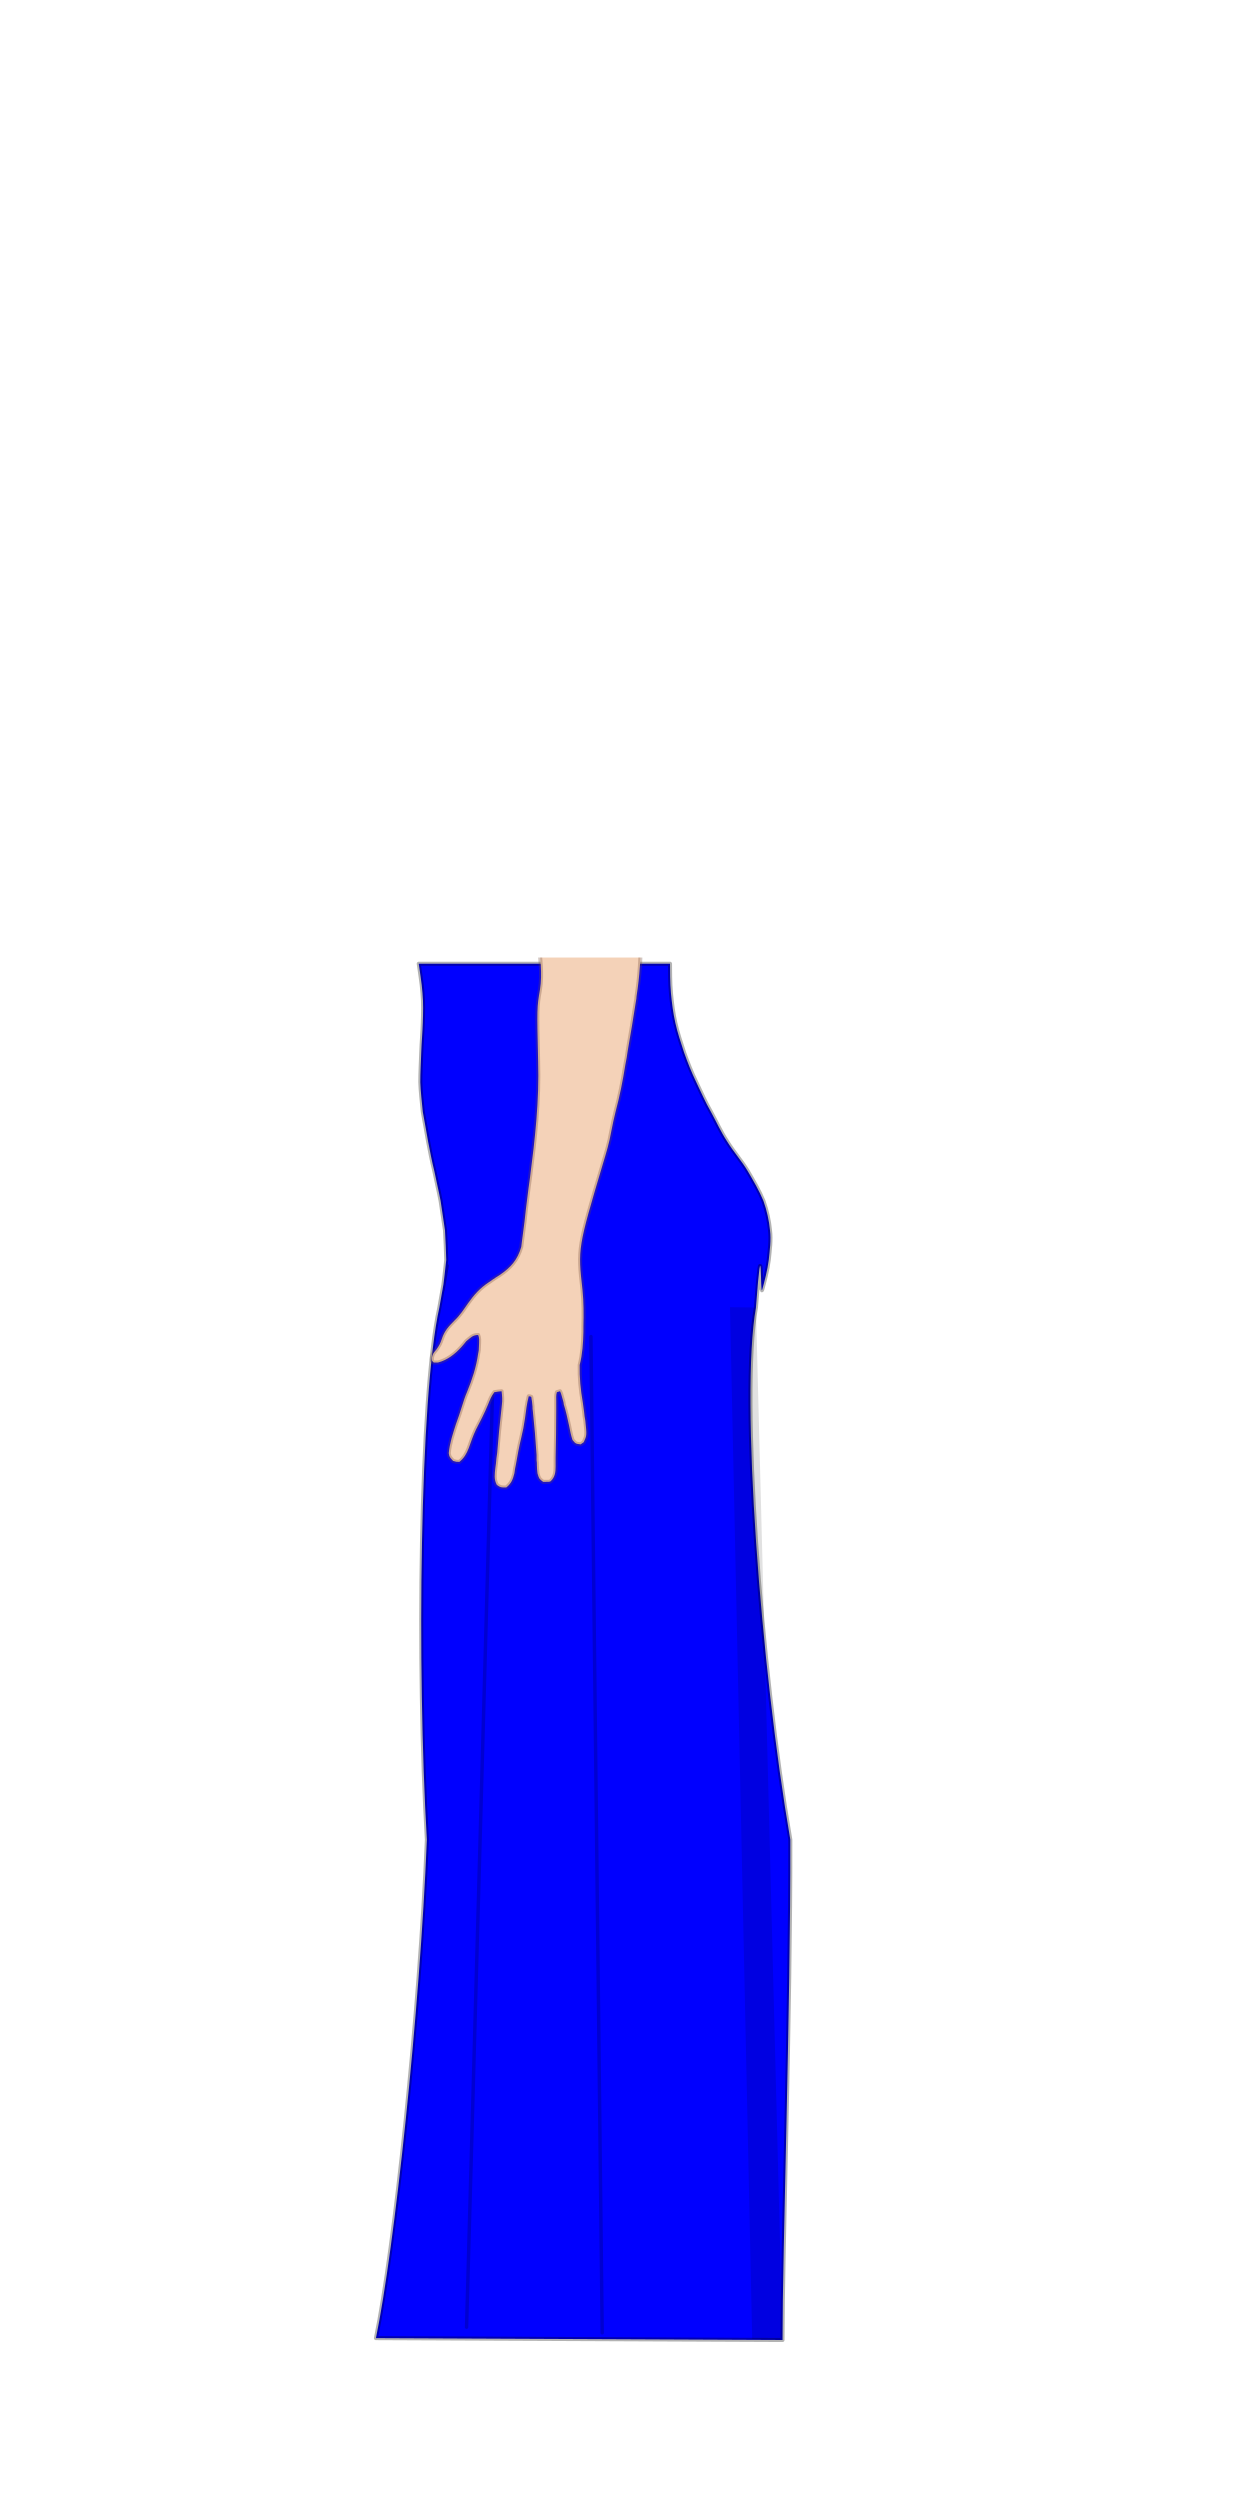
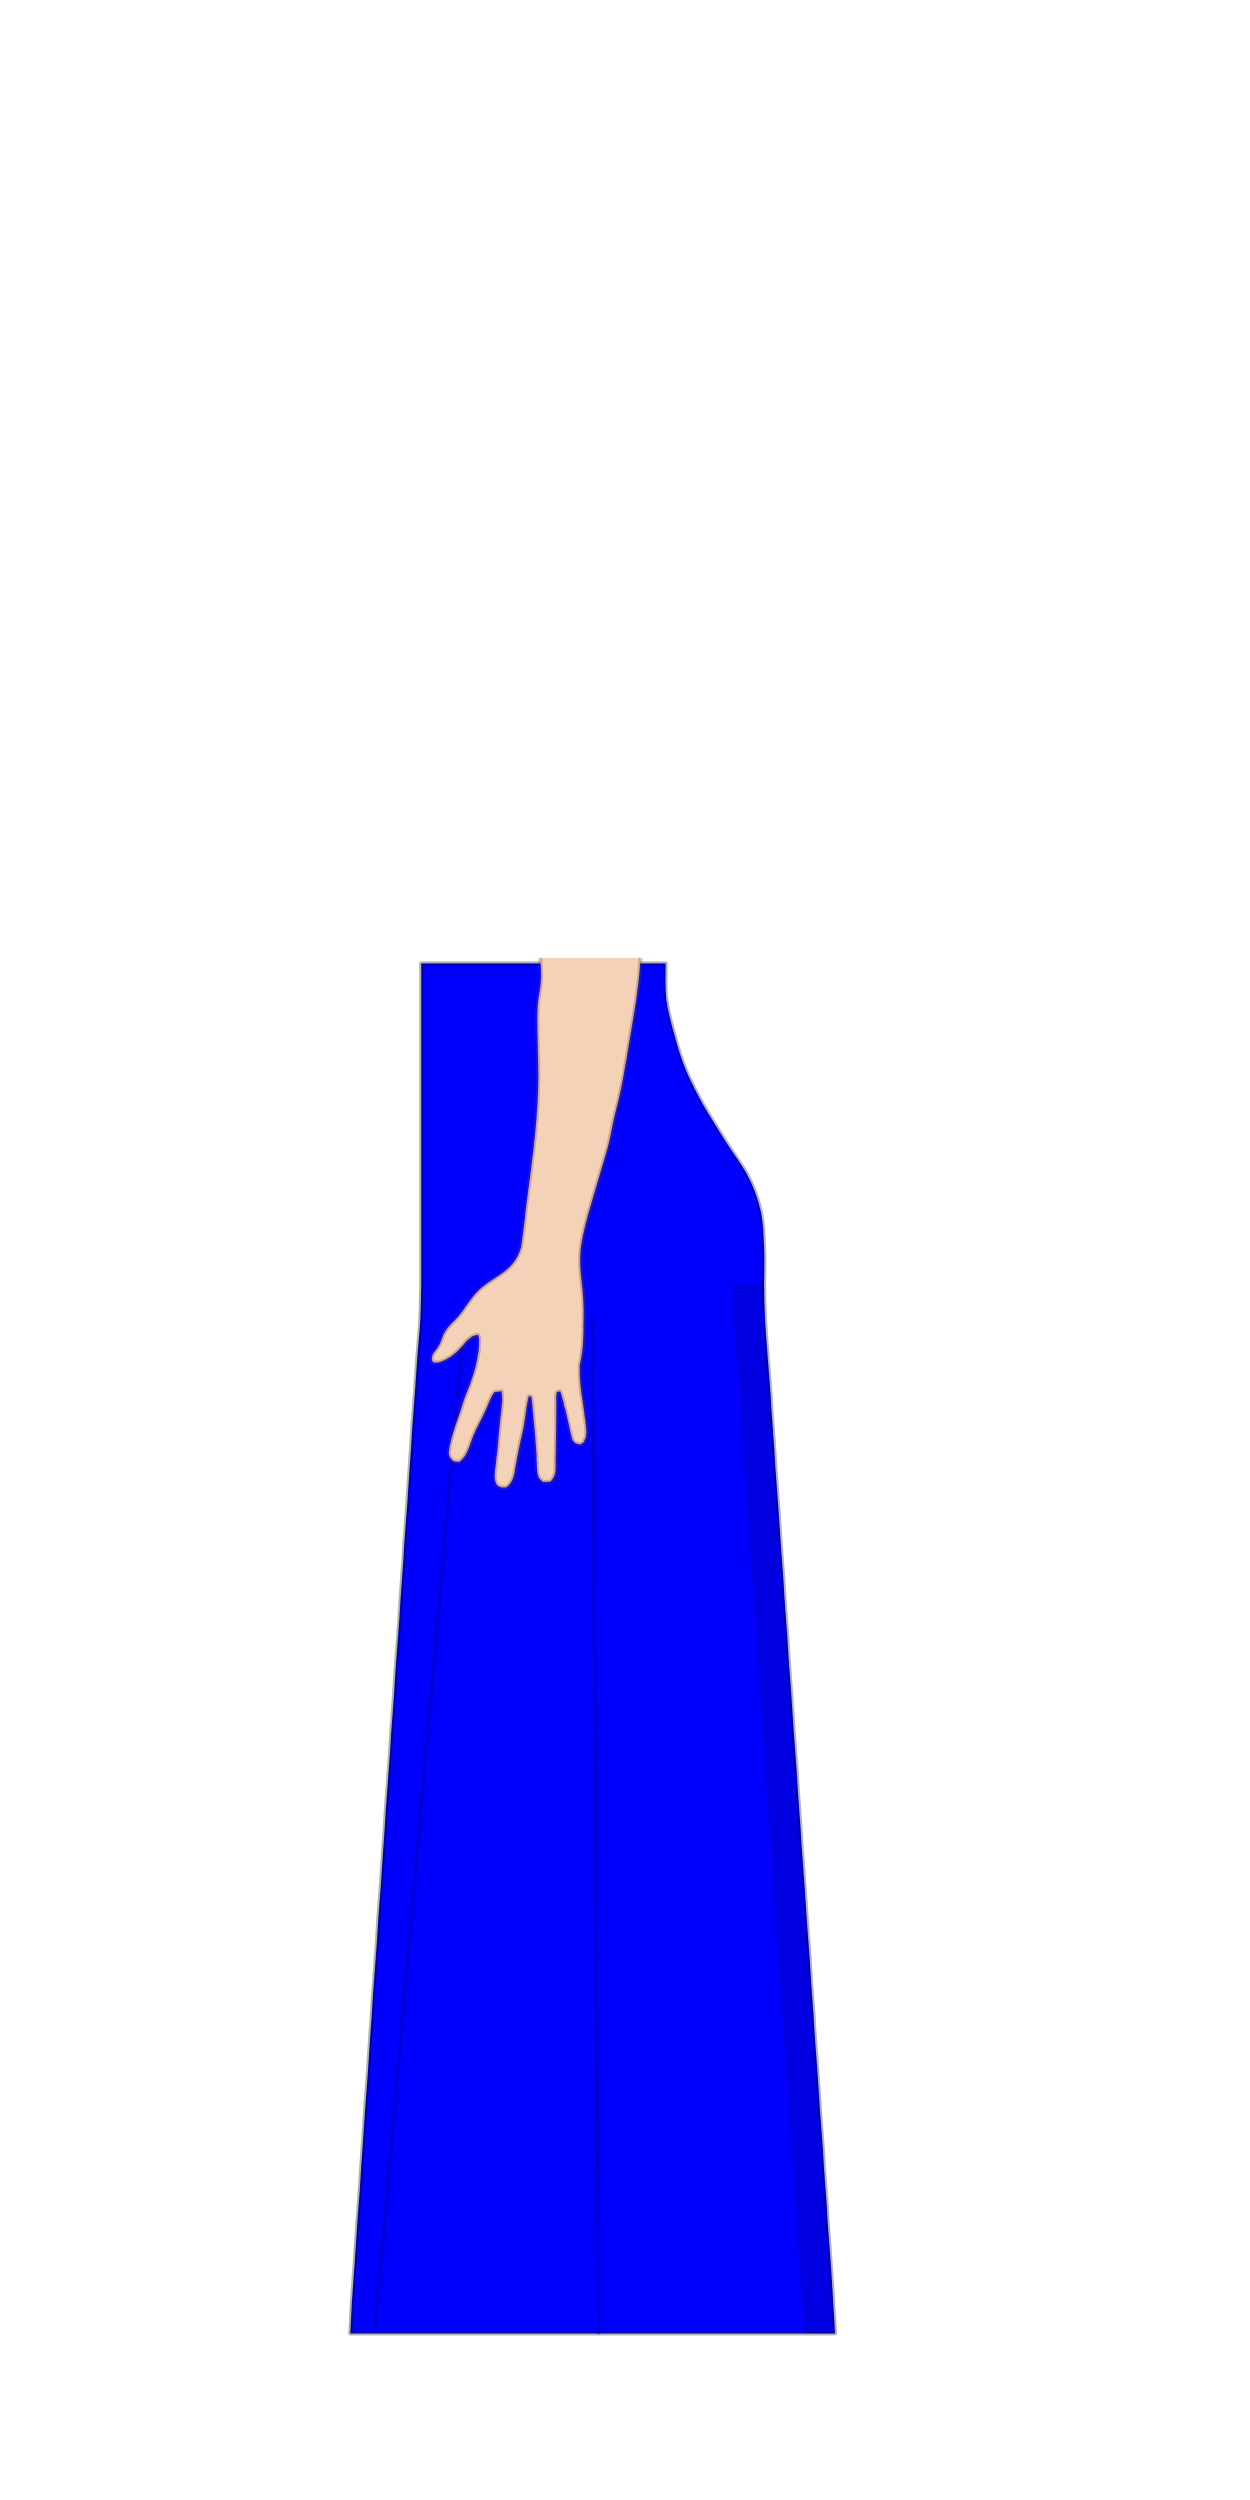
<svg xmlns="http://www.w3.org/2000/svg" viewBox="0 0 400 800">
  <g id="vay_nu_trai" stroke="#000" stroke-opacity="0.3" stroke-width="1.3" stroke-linejoin="round" stroke-linecap="round">
-     <path id="vai_vay" d="M 134.0 308.4 C 134.2 310.0 135.0 314.7 135.2 317.8 C 135.5 321.0 135.4 324.2 135.3 327.3 C 135.2 330.5 134.9 333.7 134.8 336.8 C 134.7 339.9 134.5 343.2 134.5 346.3 C 134.6 349.4 135.0 352.7 135.3 355.8 C 135.9 358.9 136.4 362.1 137.0 365.3 C 137.6 368.4 138.2 371.6 139.0 374.8 C 139.6 377.9 140.4 381.1 141.0 384.3 C 141.4 387.4 142.0 390.6 142.4 393.7 C 142.6 396.9 142.7 400.1 142.8 403.2 C 142.5 406.4 142.0 410.1 141.7 412.7 C 141.2 415.3 145.5 390.6 140.6 418.4 C 134.3 446.6 133.4 534.1 136.6 588.7 C 134.4 643.4 126.2 719.8 120.3 748.2 L 250.4 748.8 C 250.4 720.3 253.0 643.4 252.9 588.7 C 243.5 534.2 236.8 446.8 241.9 418.4 C 244.0 390.6 243.2 415.3 243.9 412.7 C 244.6 410.2 245.6 406.4 246.0 403.2 C 246.3 400.1 246.8 396.9 246.4 393.7 C 246.1 390.6 245.4 387.4 244.3 384.3 C 243.0 381.1 241.1 377.9 239.3 374.8 C 237.4 371.6 234.6 368.4 232.7 365.3 C 230.6 362.1 229.2 358.9 227.5 355.8 C 225.7 352.7 224.3 349.4 222.8 346.3 C 221.3 343.2 220.0 339.9 218.9 336.8 C 217.9 333.7 216.8 330.5 216.1 327.3 C 215.4 324.2 215.0 321.0 214.7 317.8 C 214.4 314.7 214.4 310.0 214.4 308.4 Z" fill="#0000FF" />
-     <path id="bong" d="M 233.6 418.3 L 240.7 748.5 L 250.4 748.8 L 241.9 418.4 Z" fill="#000" fill-opacity="0.12" stroke="none" />
-     <path id="nep_vay" d="M 158.1 427.8 L 149.3 744.7 M 189.1 427.7 L 192.7 746.5" fill="none" stroke="#000" stroke-opacity="0.18" stroke-width="1.1" />
-     <clipPath id="ban_tay_cat">
-       <rect x="0" y="306.4" width="400" height="493.6" />
+     <path id="vai_vay" d="M 134.8 308.3 C 134.8 310.2 134.8 315.9 134.8 319.7 C 134.8 323.5 134.8 327.3 134.8 331.1 C 134.8 334.9 134.8 338.7 134.8 342.5 C 134.8 346.3 134.8 350.1 134.8 353.9 C 134.8 357.7 134.8 361.5 134.8 365.3 C 134.8 369.1 134.8 372.9 134.8 376.7 C 134.8 380.4 134.8 384.2 134.8 388.0 C 134.8 391.8 134.8 395.6 134.8 399.4 C 134.8 403.2 134.8 407.0 134.8 410.8 C 134.7 414.6 134.7 418.4 134.5 422.2 C 134.3 426.0 133.9 429.8 133.6 433.6 C 133.3 437.4 133.1 441.2 132.8 445.2 C 132.5 449.3 132.2 453.3 131.9 457.3 C 131.7 461.4 131.4 465.4 131.1 469.5 C 130.8 473.5 130.6 477.5 130.3 481.6 C 130.0 485.6 129.7 489.7 129.4 493.7 C 129.2 497.7 128.9 501.8 128.6 505.8 C 128.3 509.9 128.0 513.9 127.8 517.9 C 127.5 522.0 127.2 526.0 126.9 530.1 C 126.6 534.1 126.3 538.1 126.1 542.2 C 125.8 546.2 125.5 550.3 125.2 554.3 C 125.0 558.3 124.7 562.4 124.4 566.4 C 124.1 570.5 123.8 574.5 123.5 578.5 C 123.3 582.6 123.0 586.6 122.7 590.7 C 122.4 594.7 122.2 598.7 121.9 602.8 C 121.6 606.8 121.3 610.9 121.0 614.9 C 120.8 618.9 120.5 623.0 120.2 627.0 C 119.9 631.1 119.6 635.1 119.3 639.1 C 119.1 643.2 118.8 647.2 118.5 651.3 C 118.2 655.3 118.0 659.3 117.7 663.4 C 117.4 667.4 117.1 671.5 116.8 675.5 C 116.5 679.5 116.3 683.6 116.0 687.6 C 115.7 691.7 115.4 695.7 115.2 699.7 C 114.9 703.8 114.6 707.8 114.3 711.9 C 114.0 715.9 113.8 719.9 113.5 724.0 C 113.2 728.0 112.9 732.8 112.6 736.7 C 112.4 740.8 112.2 745.0 112.1 746.7 L 267.2 746.7 C 267.1 745.0 266.9 740.8 266.6 736.7 C 266.4 732.8 266.1 728.0 265.8 724.0 C 265.5 719.9 265.2 715.9 264.9 711.9 C 264.7 707.8 264.4 703.8 264.1 699.7 C 263.8 695.7 263.5 691.7 263.3 687.6 C 263.0 683.6 262.7 679.5 262.4 675.5 C 262.1 671.5 261.9 667.4 261.6 663.4 C 261.3 659.3 261.0 655.3 260.7 651.3 C 260.5 647.2 260.2 643.2 259.9 639.1 C 259.6 635.1 259.3 631.1 259.1 627.0 C 258.8 623.0 258.5 618.9 258.2 614.9 C 257.9 610.9 257.7 606.8 257.4 602.8 C 257.1 598.7 256.8 594.7 256.5 590.7 C 256.3 586.6 256.0 582.6 255.7 578.5 C 255.4 574.5 255.1 570.5 254.9 566.4 C 254.6 562.4 254.3 558.3 254.0 554.3 C 253.7 550.3 253.5 546.2 253.2 542.2 C 252.9 538.1 252.6 534.1 252.3 530.1 C 252.1 526.0 251.8 522.0 251.5 517.9 C 251.2 513.9 250.9 509.9 250.7 505.8 C 250.4 501.8 250.1 497.7 249.8 493.7 C 249.5 489.7 249.3 485.6 249.0 481.6 C 248.7 477.5 248.4 473.5 248.1 469.5 C 247.9 465.4 247.6 461.4 247.3 457.3 C 247.0 453.3 246.7 449.3 246.5 445.2 C 246.2 441.2 245.9 437.4 245.6 433.6 C 245.3 429.8 245.0 426.0 244.8 422.2 C 244.6 418.4 244.5 414.6 244.5 410.8 C 244.5 407.0 244.7 403.2 244.5 399.4 C 244.3 395.6 244.3 391.8 243.5 388.0 C 242.7 384.2 241.4 380.4 239.5 376.7 C 237.6 372.9 234.6 369.1 232.2 365.3 C 229.9 361.5 227.4 357.7 225.2 353.9 C 223.1 350.1 221.1 346.3 219.5 342.5 C 217.9 338.7 216.8 334.9 215.8 331.1 C 214.7 327.3 213.7 323.5 213.2 319.7 C 212.8 315.9 213.0 310.2 213.0 308.3 Z" fill="#0000FF" />
+     <path id="bong" d="M 234.5 410.8 C 234.5 412.7 234.6 418.4 234.8 422.2 C 235.0 426.0 235.3 429.8 235.6 433.6 C 235.9 437.4 236.2 441.2 236.5 445.2 C 236.7 449.3 237.0 453.3 237.3 457.3 C 237.6 461.4 237.9 465.4 238.1 469.5 C 238.4 473.5 238.7 477.5 239.0 481.6 C 239.3 485.6 239.5 489.7 239.8 493.7 C 240.1 497.7 240.4 501.8 240.7 505.8 C 240.9 509.9 241.2 513.9 241.5 517.9 C 241.8 522.0 242.1 526.0 242.3 530.1 C 242.6 534.1 242.9 538.1 243.2 542.2 C 243.5 546.2 243.7 550.3 244.0 554.3 C 244.3 558.3 244.6 562.4 244.9 566.4 C 245.1 570.5 245.4 574.5 245.7 578.5 C 246.0 582.6 246.3 586.6 246.5 590.7 C 246.8 594.7 247.1 598.7 247.4 602.8 C 247.7 606.8 247.9 610.9 248.2 614.9 C 248.5 618.9 248.8 623.0 249.1 627.0 C 249.3 631.1 249.6 635.1 249.9 639.1 C 250.2 643.2 250.5 647.2 250.7 651.3 C 251.0 655.3 251.3 659.3 251.6 663.4 C 251.9 667.4 252.1 671.5 252.4 675.5 C 252.7 679.5 253.0 683.6 253.3 687.6 C 253.5 691.7 253.8 695.7 254.1 699.7 C 254.4 703.8 254.7 707.8 254.9 711.9 C 255.2 715.9 255.5 719.9 255.8 724.0 C 256.1 728.0 256.4 732.8 256.6 736.7 C 256.9 740.8 257.1 745.0 257.2 746.7 L 267.2 746.7 C 267.1 745.0 266.9 740.8 266.6 736.7 C 266.4 732.8 266.1 728.0 265.8 724.0 C 265.5 719.9 265.2 715.9 264.9 711.9 C 264.7 707.8 264.4 703.8 264.1 699.7 C 263.8 695.7 263.5 691.7 263.3 687.6 C 263.0 683.6 262.7 679.5 262.4 675.5 C 262.1 671.5 261.9 667.4 261.6 663.4 C 261.3 659.3 261.0 655.3 260.7 651.3 C 260.5 647.2 260.2 643.2 259.9 639.1 C 259.6 635.1 259.3 631.1 259.1 627.0 C 258.8 623.0 258.5 618.9 258.2 614.9 C 257.9 610.9 257.7 606.8 257.4 602.8 C 257.1 598.7 256.8 594.7 256.5 590.7 C 256.3 586.6 256.0 582.6 255.7 578.5 C 255.4 574.5 255.1 570.5 254.9 566.4 C 254.6 562.4 254.3 558.3 254.0 554.3 C 253.7 550.3 253.5 546.2 253.2 542.2 C 252.9 538.1 252.6 534.1 252.3 530.1 C 252.1 526.0 251.8 522.0 251.5 517.9 C 251.2 513.9 250.9 509.9 250.7 505.8 C 250.4 501.8 250.1 497.7 249.8 493.7 C 249.5 489.7 249.3 485.6 249.0 481.6 C 248.7 477.5 248.4 473.5 248.1 469.5 C 247.9 465.4 247.6 461.4 247.3 457.3 C 247.0 453.3 246.7 449.3 246.5 445.2 C 246.2 441.2 245.9 437.4 245.6 433.6 C 245.3 429.8 245.0 426.0 244.8 422.2 C 244.6 418.4 244.5 412.7 244.5 410.8 Z" fill="#000" fill-opacity="0.12" stroke="none" />
+     <path id="nep_vay" d="M 148.5 422.2 L 120.1 744.2 M 189.6 422.2 L 191.6 746.7" fill="none" stroke="#000" stroke-opacity="0.18" stroke-width="1.1" />
+     <clipPath id="cat_tay_vay_nu">
+       <rect x="0" y="306.5" width="400" height="493.5" />
    </clipPath>
-     <g id="ban_tay" clip-path="url(#ban_tay_cat)" stroke="#6E4636" stroke-width="1.3" stroke-linejoin="round">
+     <g id="ban_tay" clip-path="url(#cat_tay_vay_nu)" stroke="#6E4636" stroke-width="1.3" stroke-linejoin="round">
      <path d="M 203.2 184.5 C 205.9 186.7 208.3 189.0 209.0 192.6 C 209.0 193.8 209.0 193.8 208.5 195.2 C 208.6 195.6 208.7 195.9 208.8 196.2 C 210.5 196.0 210.5 196.0 212.2 195.2 C 212.7 195.3 213.1 195.4 213.5 195.5 C 213.6 201.2 213.3 206.6 212.4 212.2 C 212.2 213.8 212.2 213.8 212.2 215.2 C 213.2 215.1 214.1 214.9 215.0 214.8 C 215.4 216.3 214.5 217.3 213.8 218.8 C 212.4 222.2 211.6 225.7 210.8 229.2 C 210.8 229.5 210.8 229.5 210.4 230.8 C 208.9 237.3 208.4 243.8 208.4 250.6 C 208.4 250.7 208.4 250.7 208.4 251.7 C 208.4 253.6 208.5 255.4 208.6 257.3 C 208.8 260.6 208.8 263.9 208.8 267.2 C 208.8 267.8 208.8 268.4 208.8 269.1 C 208.8 285.0 208.8 285.0 205.8 292.0 C 205.2 294.7 204.9 297.1 205.0 299.8 C 205.1 306.2 204.7 312.4 203.7 318.8 C 203.7 319.3 203.6 319.8 203.5 320.4 C 202.7 325.6 201.8 330.9 200.9 336.1 C 200.7 337.7 200.4 339.3 200.1 340.8 C 199.3 345.9 198.3 350.8 197.0 355.7 C 196.5 357.8 196.0 359.9 195.6 362.1 C 195.0 365.6 194.0 368.9 193.0 372.2 C 184.9 399.4 184.9 399.4 186.4 412.8 C 186.8 416.7 186.8 420.6 186.7 424.5 C 186.7 425.1 186.7 425.6 186.7 426.2 C 186.6 429.8 186.4 433.3 185.5 436.8 C 185.4 440.8 185.8 444.8 186.5 448.8 C 186.6 449.8 186.8 450.7 186.9 451.7 C 187.0 452.7 187.1 453.7 187.3 454.6 C 187.8 459.3 187.8 459.3 186.8 461.5 C 186.4 461.8 186.1 462.0 185.8 462.2 C 184.2 462.0 184.2 462.0 183.2 460.8 C 182.7 459.3 182.4 457.8 182.1 456.2 C 181.6 453.9 181.1 451.6 180.4 449.4 C 180.4 449.0 180.3 448.7 180.2 448.3 C 179.5 445.8 179.5 445.8 179.2 445.2 C 178.9 445.3 178.6 445.4 178.2 445.5 C 177.9 446.5 178.0 447.4 178.0 448.4 C 178.0 448.9 178.0 449.4 178.0 449.8 C 178.0 450.3 178.0 450.8 178.0 451.3 C 178.0 456.4 177.9 461.4 177.8 466.5 C 177.8 467.4 177.8 468.4 177.8 469.3 C 177.8 471.1 177.6 472.7 176.2 474.0 C 175.8 474.2 175.8 474.2 173.8 474.2 C 172.5 473.2 172.5 473.2 172.0 471.5 C 171.9 470.6 171.8 469.8 171.8 468.9 C 171.8 468.4 171.8 467.8 171.7 467.3 C 171.7 466.7 171.7 466.2 171.7 465.6 C 171.4 460.9 171.0 456.2 170.5 451.5 C 170.4 451.0 170.4 450.6 170.4 450.1 C 170.3 449.0 170.2 448.0 170.0 447.0 C 169.8 446.9 169.5 446.8 169.2 446.8 C 168.6 449.1 168.3 451.5 168.0 453.9 C 167.7 456.0 167.3 458.1 166.8 460.1 C 166.1 462.9 165.6 465.8 165.1 468.6 C 165.0 469.1 164.9 469.6 164.8 470.1 C 164.7 470.6 164.7 471.1 164.6 471.5 C 164.1 473.5 163.6 474.7 162.0 476.0 C 160.2 476.0 160.2 476.0 159.0 475.2 C 158.0 473.4 158.3 471.7 158.5 469.8 C 158.6 469.3 158.6 468.8 158.7 468.3 C 158.8 467.2 158.9 466.0 159.1 464.9 C 159.3 462.6 159.5 460.3 159.7 458.0 C 160.0 455.2 160.3 452.4 160.6 449.5 C 160.8 448.1 160.7 446.7 160.5 445.2 C 159.4 445.3 159.4 445.3 158.2 445.5 C 157.2 446.8 156.8 447.9 156.2 449.4 C 155.1 452.1 153.7 454.8 152.3 457.5 C 151.4 459.4 150.7 461.4 150.0 463.4 C 149.3 465.2 148.5 466.6 147.0 467.8 C 146.0 467.8 146.0 467.8 145.0 467.5 C 143.8 466.2 143.8 466.2 143.6 465.0 C 143.9 461.8 144.9 458.8 145.9 455.7 C 146.2 454.8 146.6 453.8 146.9 452.9 C 148.7 447.2 148.7 447.2 149.5 445.3 C 151.1 441.4 152.4 437.4 153.0 433.2 C 153.1 432.9 153.1 432.5 153.2 432.1 C 153.4 428.2 153.4 428.2 153.0 427.2 C 151.2 427.2 150.6 428.1 149.2 429.2 C 148.7 429.9 148.1 430.5 147.6 431.1 C 145.6 433.3 143.2 435.2 140.2 436.0 C 139.8 436.0 139.2 436.0 138.8 436.0 C 138.2 435.5 138.2 435.5 138.2 434.5 C 138.5 433.2 138.5 433.2 139.6 431.9 C 140.6 430.5 140.9 429.9 141.4 428.4 C 142.2 425.9 143.6 424.4 145.4 422.6 C 147.2 420.9 148.4 419.0 149.8 417.0 C 151.7 414.3 153.6 412.2 156.3 410.4 C 156.8 410.1 157.2 409.8 157.6 409.5 C 158.3 409.0 159.1 408.5 159.9 408.0 C 163.4 405.6 165.6 403.2 166.8 399.0 C 166.9 398.2 167.0 397.4 167.1 396.6 C 167.2 396.1 167.2 395.6 167.3 395.1 C 167.7 392.3 168.0 389.6 168.3 386.8 C 169.2 379.6 169.2 379.6 169.6 376.8 C 171.2 364.5 172.6 352.0 172.2 339.6 C 171.8 322.5 171.8 322.5 172.8 316.6 C 173.6 311.6 172.8 306.2 172.4 301.2 C 172.2 298.7 172.1 296.1 172.0 293.6 C 171.8 290.7 171.6 287.9 171.2 285.0 C 171.0 281.4 170.9 277.8 170.9 274.2 C 170.9 273.9 170.9 273.9 170.9 272.5 C 170.9 269.3 171.1 266.2 171.6 263.0 C 172.8 254.3 171.3 244.9 170.4 236.3 C 170.1 232.2 169.8 228.2 169.7 224.2 C 169.6 221.1 169.6 221.1 168.5 220.0 C 167.3 219.2 166.0 218.5 164.8 217.8 C 164.4 217.5 164.1 217.2 163.8 217.0 C 163.8 215.8 163.8 215.8 164.5 214.8 C 164.5 212.7 163.9 210.9 163.3 209.0 C 163.0 208.0 163.0 208.0 163.0 206.0 C 164.1 205.0 165.0 204.5 166.3 204.0 C 166.7 203.8 167.1 203.7 167.5 203.5 C 167.8 201.8 167.8 200.2 167.8 198.5 C 167.8 198.2 167.8 197.8 167.8 197.4 C 167.8 194.9 167.8 194.9 167.2 193.8 C 167.3 190.0 169.4 187.9 171.9 185.3 C 180.8 178.6 193.9 178.8 203.2 184.5 Z" fill="#F4D2B8" />
      <path fill="#DEA585" fill-opacity="0.4" stroke="none" d="" />
    </g>
  </g>
</svg>
